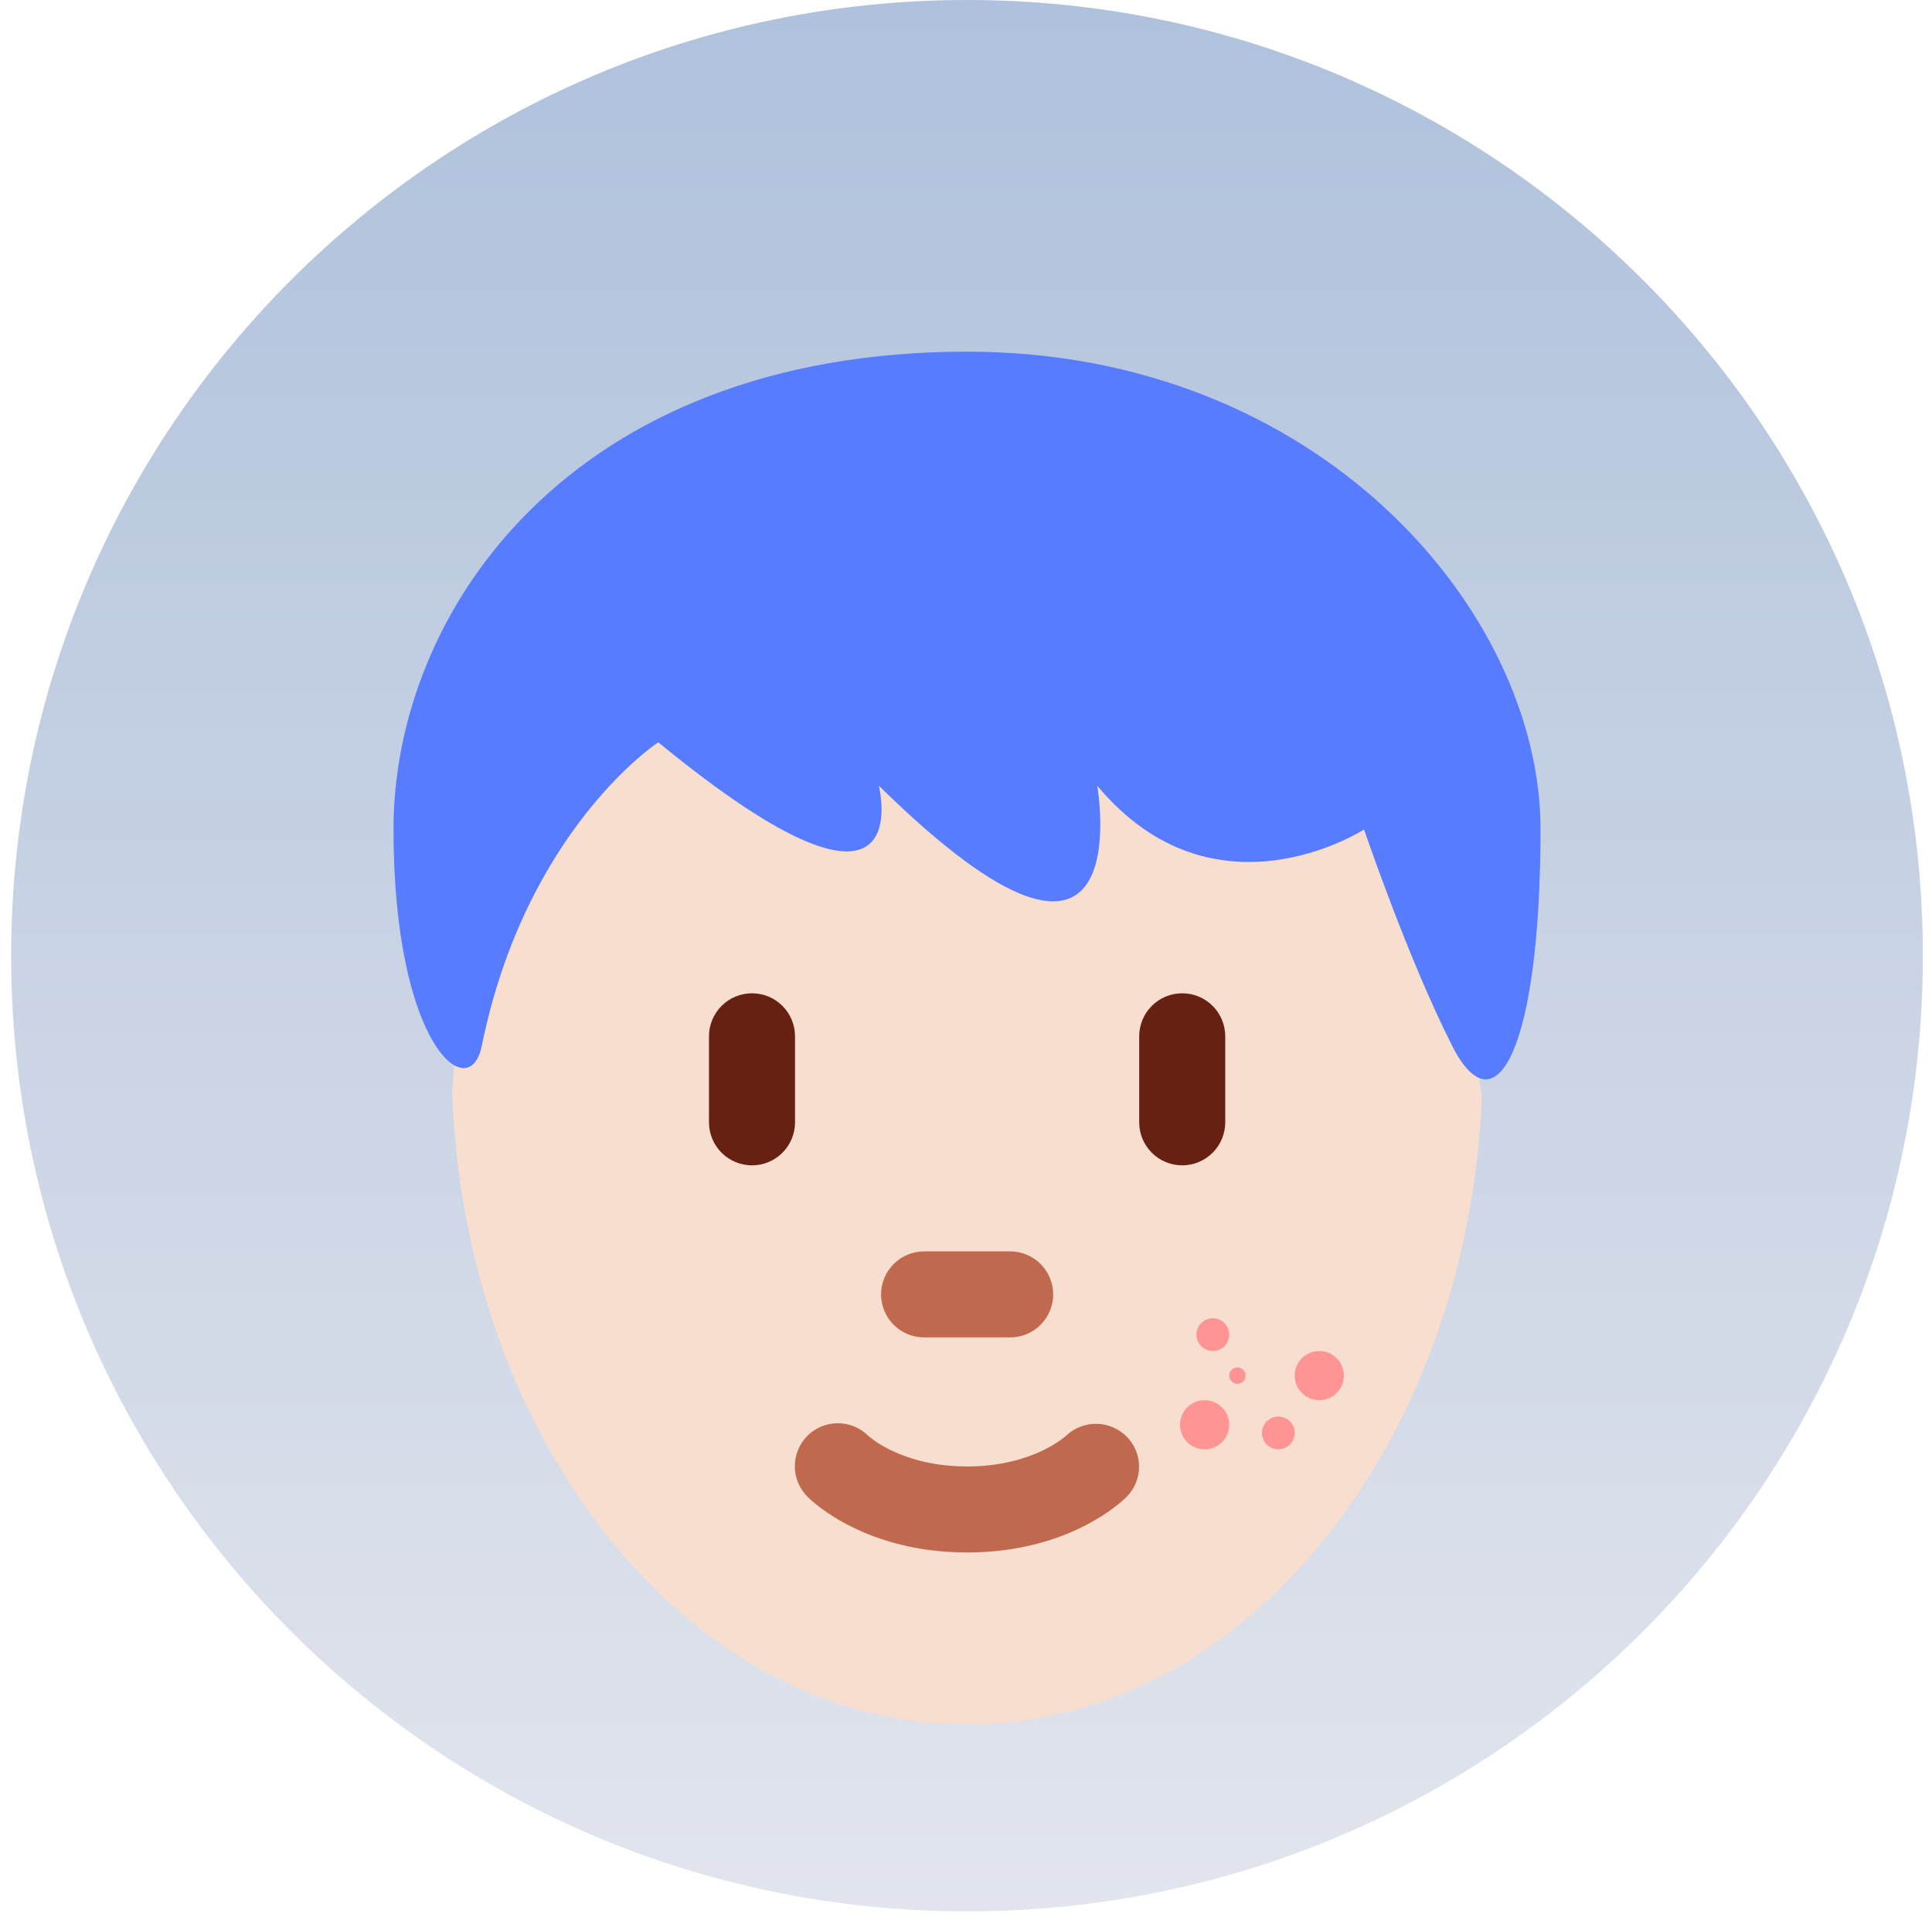
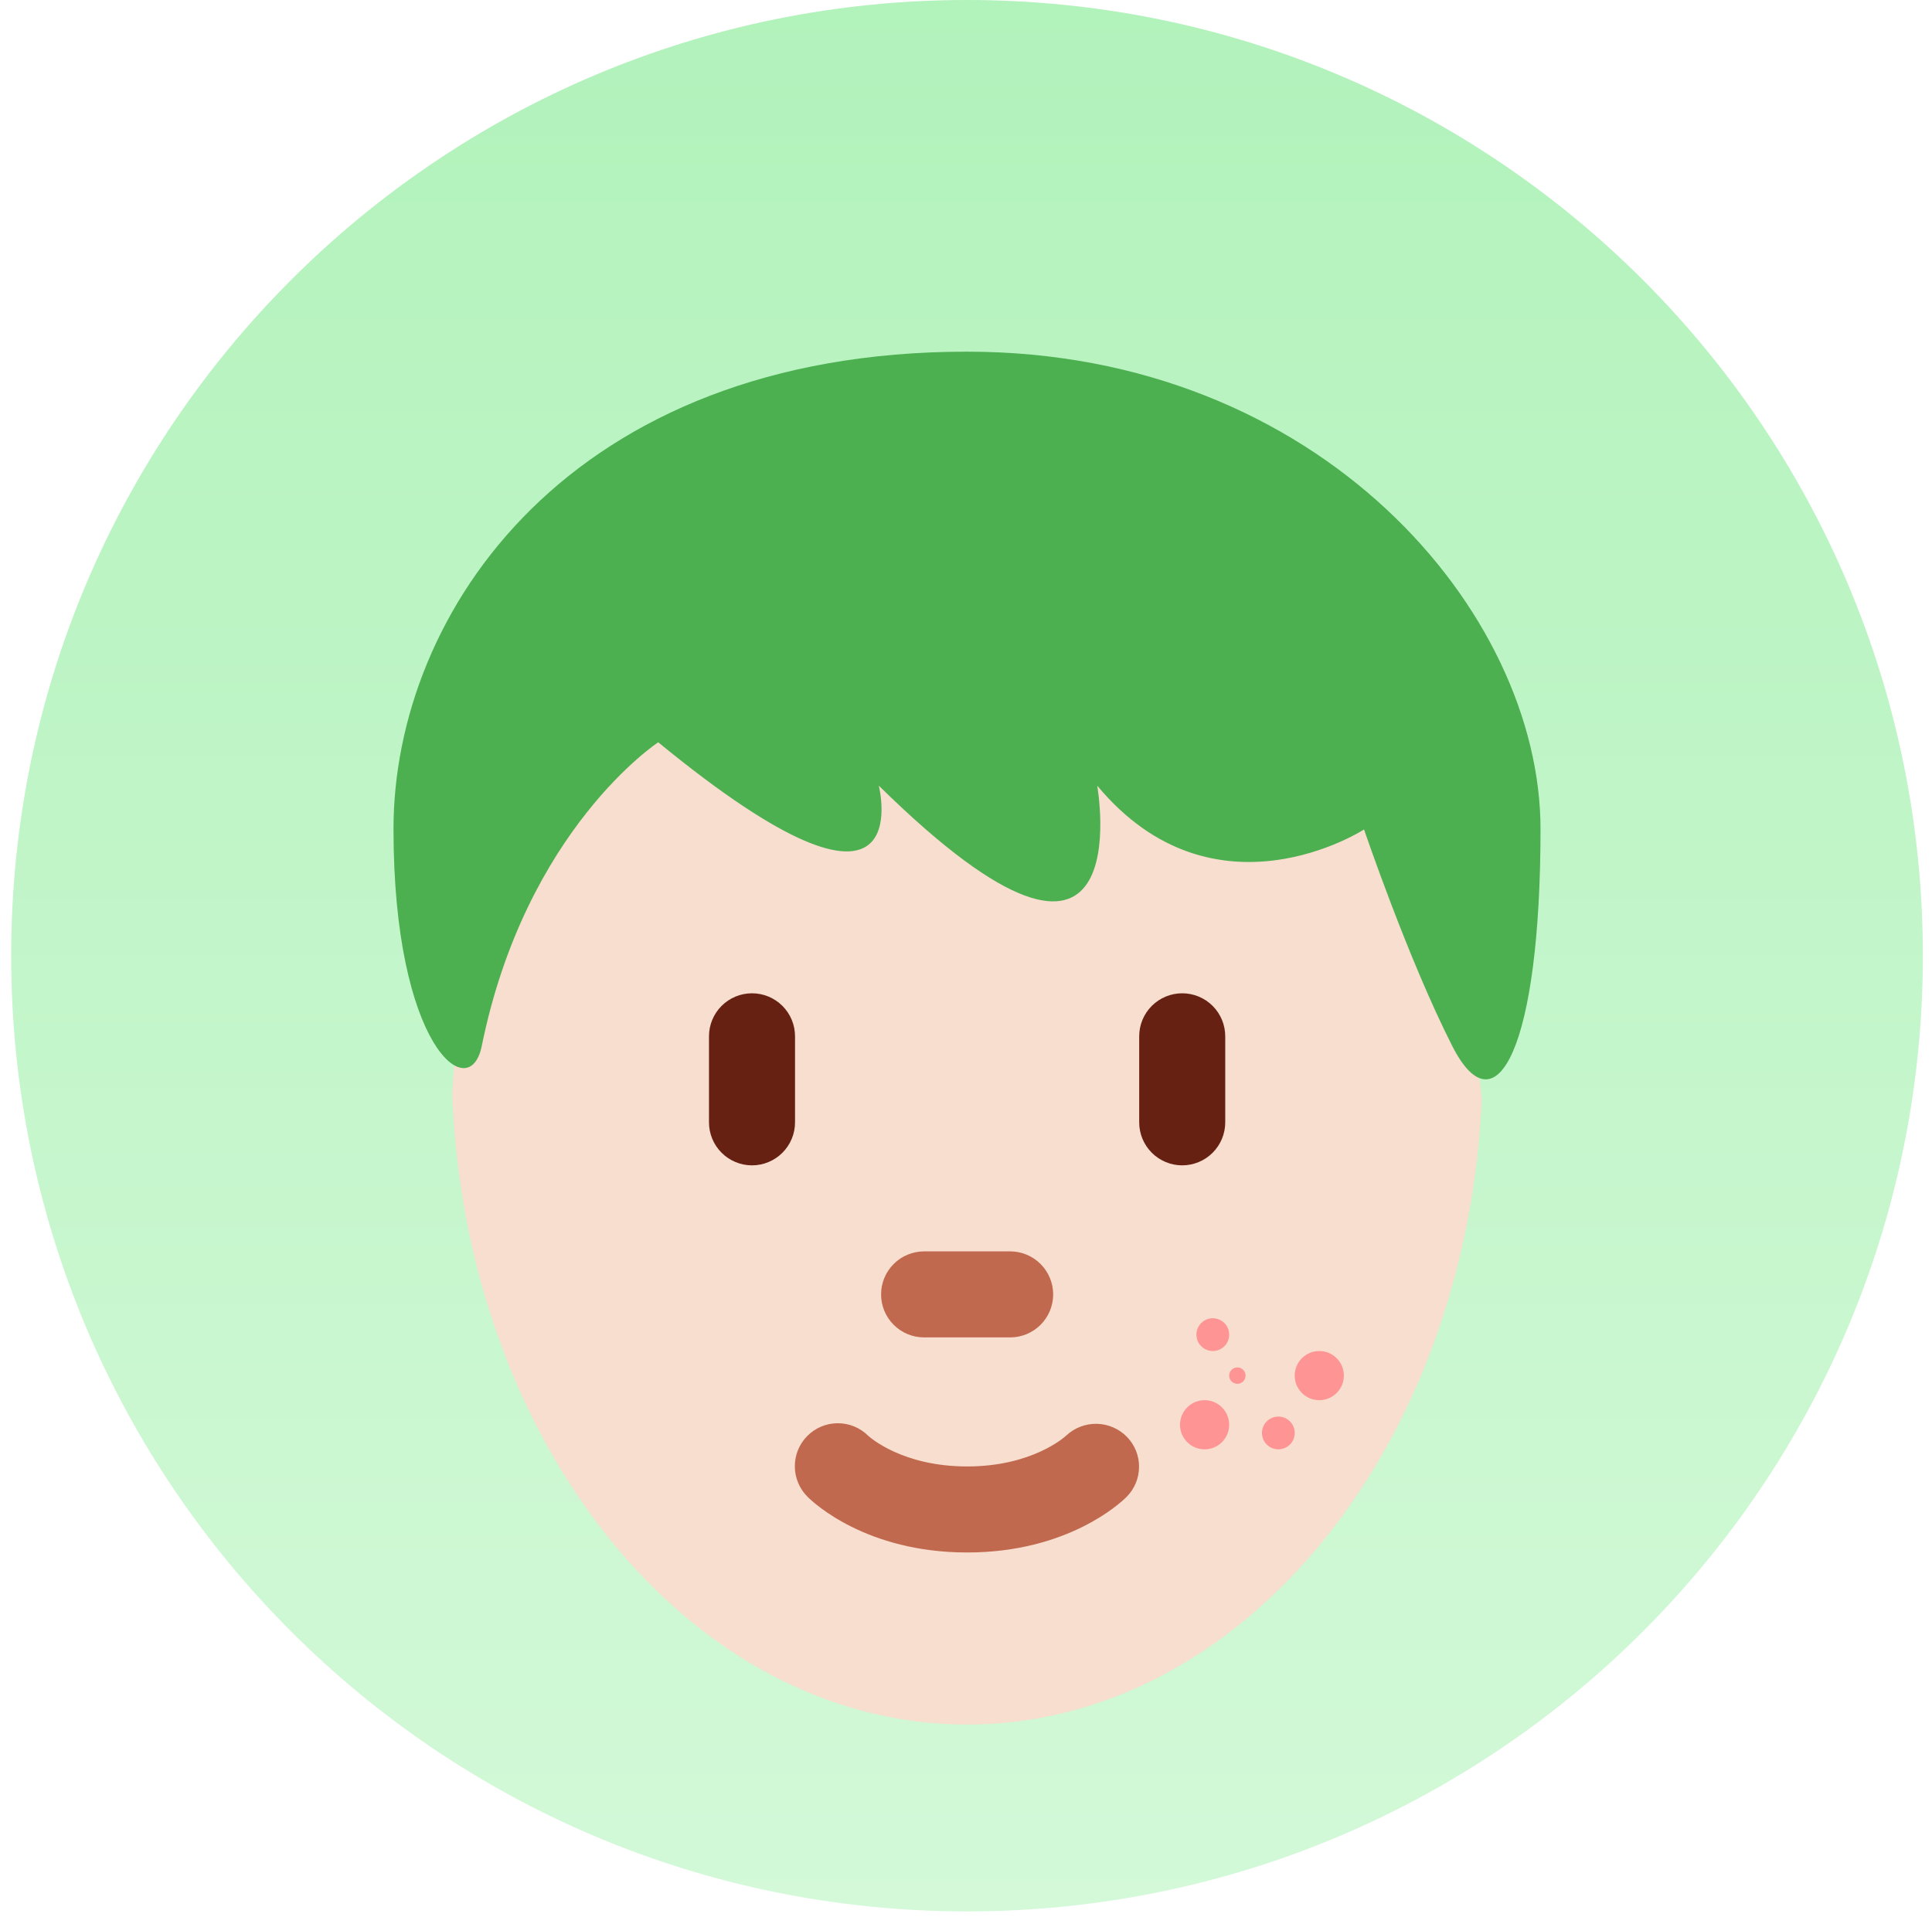
<svg xmlns="http://www.w3.org/2000/svg" width="127" height="126" viewBox="0 0 127 126" fill="none">
  <circle cx="63.567" cy="62.833" r="62.833" fill="url(#paint0_linear_4741_2341)" />
  <path d="M78.727 46.326C67.415 46.326 42.948 43.385 42.948 43.385C42.948 43.385 38.056 48.766 35.228 51.594C29.959 56.863 30.417 63.531 29.719 71.848C30.587 94.964 45.386 113.382 63.572 113.382C81.654 113.382 96.394 95.17 97.409 72.233C96.413 61.967 89.502 46.326 78.727 46.326Z" fill="#F7DECE" />
  <path d="M63.574 102.069C56.936 102.069 53.464 98.789 53.09 98.413C52.556 97.886 52.253 97.169 52.248 96.419C52.243 95.669 52.536 94.948 53.062 94.414C53.589 93.88 54.306 93.577 55.056 93.572C55.806 93.566 56.527 93.859 57.061 94.386C57.205 94.519 59.34 96.413 63.574 96.413C67.869 96.413 70.002 94.462 70.092 94.38C70.635 93.871 71.356 93.595 72.1 93.61C72.844 93.626 73.552 93.931 74.074 94.462C74.591 94.99 74.88 95.701 74.876 96.441C74.873 97.18 74.579 97.889 74.057 98.413C73.684 98.789 70.211 102.069 63.574 102.069ZM66.402 87.929H60.746C59.996 87.929 59.276 87.631 58.746 87.101C58.216 86.571 57.918 85.851 57.918 85.101C57.918 84.351 58.216 83.632 58.746 83.102C59.276 82.571 59.996 82.273 60.746 82.273H66.402C67.152 82.273 67.871 82.571 68.401 83.102C68.932 83.632 69.23 84.351 69.23 85.101C69.23 85.851 68.932 86.571 68.401 87.101C67.871 87.631 67.152 87.929 66.402 87.929Z" fill="#C1694F" />
  <path d="M49.433 76.617C48.683 76.617 47.964 76.319 47.434 75.788C46.903 75.258 46.605 74.539 46.605 73.789V68.133C46.605 67.383 46.903 66.663 47.434 66.133C47.964 65.603 48.683 65.305 49.433 65.305C50.183 65.305 50.903 65.603 51.433 66.133C51.963 66.663 52.261 67.383 52.261 68.133V73.789C52.261 74.539 51.963 75.258 51.433 75.788C50.903 76.319 50.183 76.617 49.433 76.617ZM77.713 76.617C76.963 76.617 76.244 76.319 75.713 75.788C75.183 75.258 74.885 74.539 74.885 73.789V68.133C74.885 67.383 75.183 66.663 75.713 66.133C76.244 65.603 76.963 65.305 77.713 65.305C78.463 65.305 79.182 65.603 79.713 66.133C80.243 66.663 80.541 67.383 80.541 68.133V73.789C80.541 74.539 80.243 75.258 79.713 75.788C79.182 76.319 78.463 76.617 77.713 76.617Z" fill="#662113" />
-   <path d="M63.567 23.121C86.77 23.121 101.266 40.242 101.266 54.509C101.266 68.773 98.365 74.485 95.466 68.773C92.564 63.069 89.666 54.534 89.666 54.534C89.666 54.534 79.83 60.905 72.124 51.652C72.124 51.652 75.17 68.773 57.767 51.652C57.767 51.652 60.668 63.069 43.268 48.802C43.268 48.802 34.566 54.509 31.667 68.773C30.864 72.735 25.867 68.773 25.867 54.509C25.864 40.242 37.465 23.121 63.567 23.121Z" fill="#577CFF" />
+   <path d="M63.567 23.121C86.77 23.121 101.266 40.242 101.266 54.509C101.266 68.773 98.365 74.485 95.466 68.773C92.564 63.069 89.666 54.534 89.666 54.534C89.666 54.534 79.83 60.905 72.124 51.652C72.124 51.652 75.17 68.773 57.767 51.652C57.767 51.652 60.668 63.069 43.268 48.802C43.268 48.802 34.566 54.509 31.667 68.773C30.864 72.735 25.867 68.773 25.867 54.509C25.864 40.242 37.465 23.121 63.567 23.121Z" fill="#4caf50" />
  <circle cx="79.724" cy="87.747" r="1.077" fill="#FF9494" />
  <circle cx="81.339" cy="90.441" r="0.539" fill="#FF9494" />
  <circle cx="79.184" cy="93.672" r="1.616" fill="#FF9494" />
  <circle cx="84.032" cy="94.21" r="1.077" fill="#FF9494" />
  <circle cx="86.723" cy="90.44" r="1.616" fill="#FF9494" />
  <defs>
    <linearGradient id="paint0_linear_4741_2341" x1="63.567" y1="0" x2="63.567" y2="125.665" gradientUnits="userSpaceOnUse">
-       <stop stop-color="#AFC1DC" />
-       <stop offset="1" stop-color="#E2E5ED" />
+       <stop stop-color="#B2F2BB" />
+       <stop offset="1" stop-color="#D3F9D8" />
    </linearGradient>
  </defs>
</svg>
